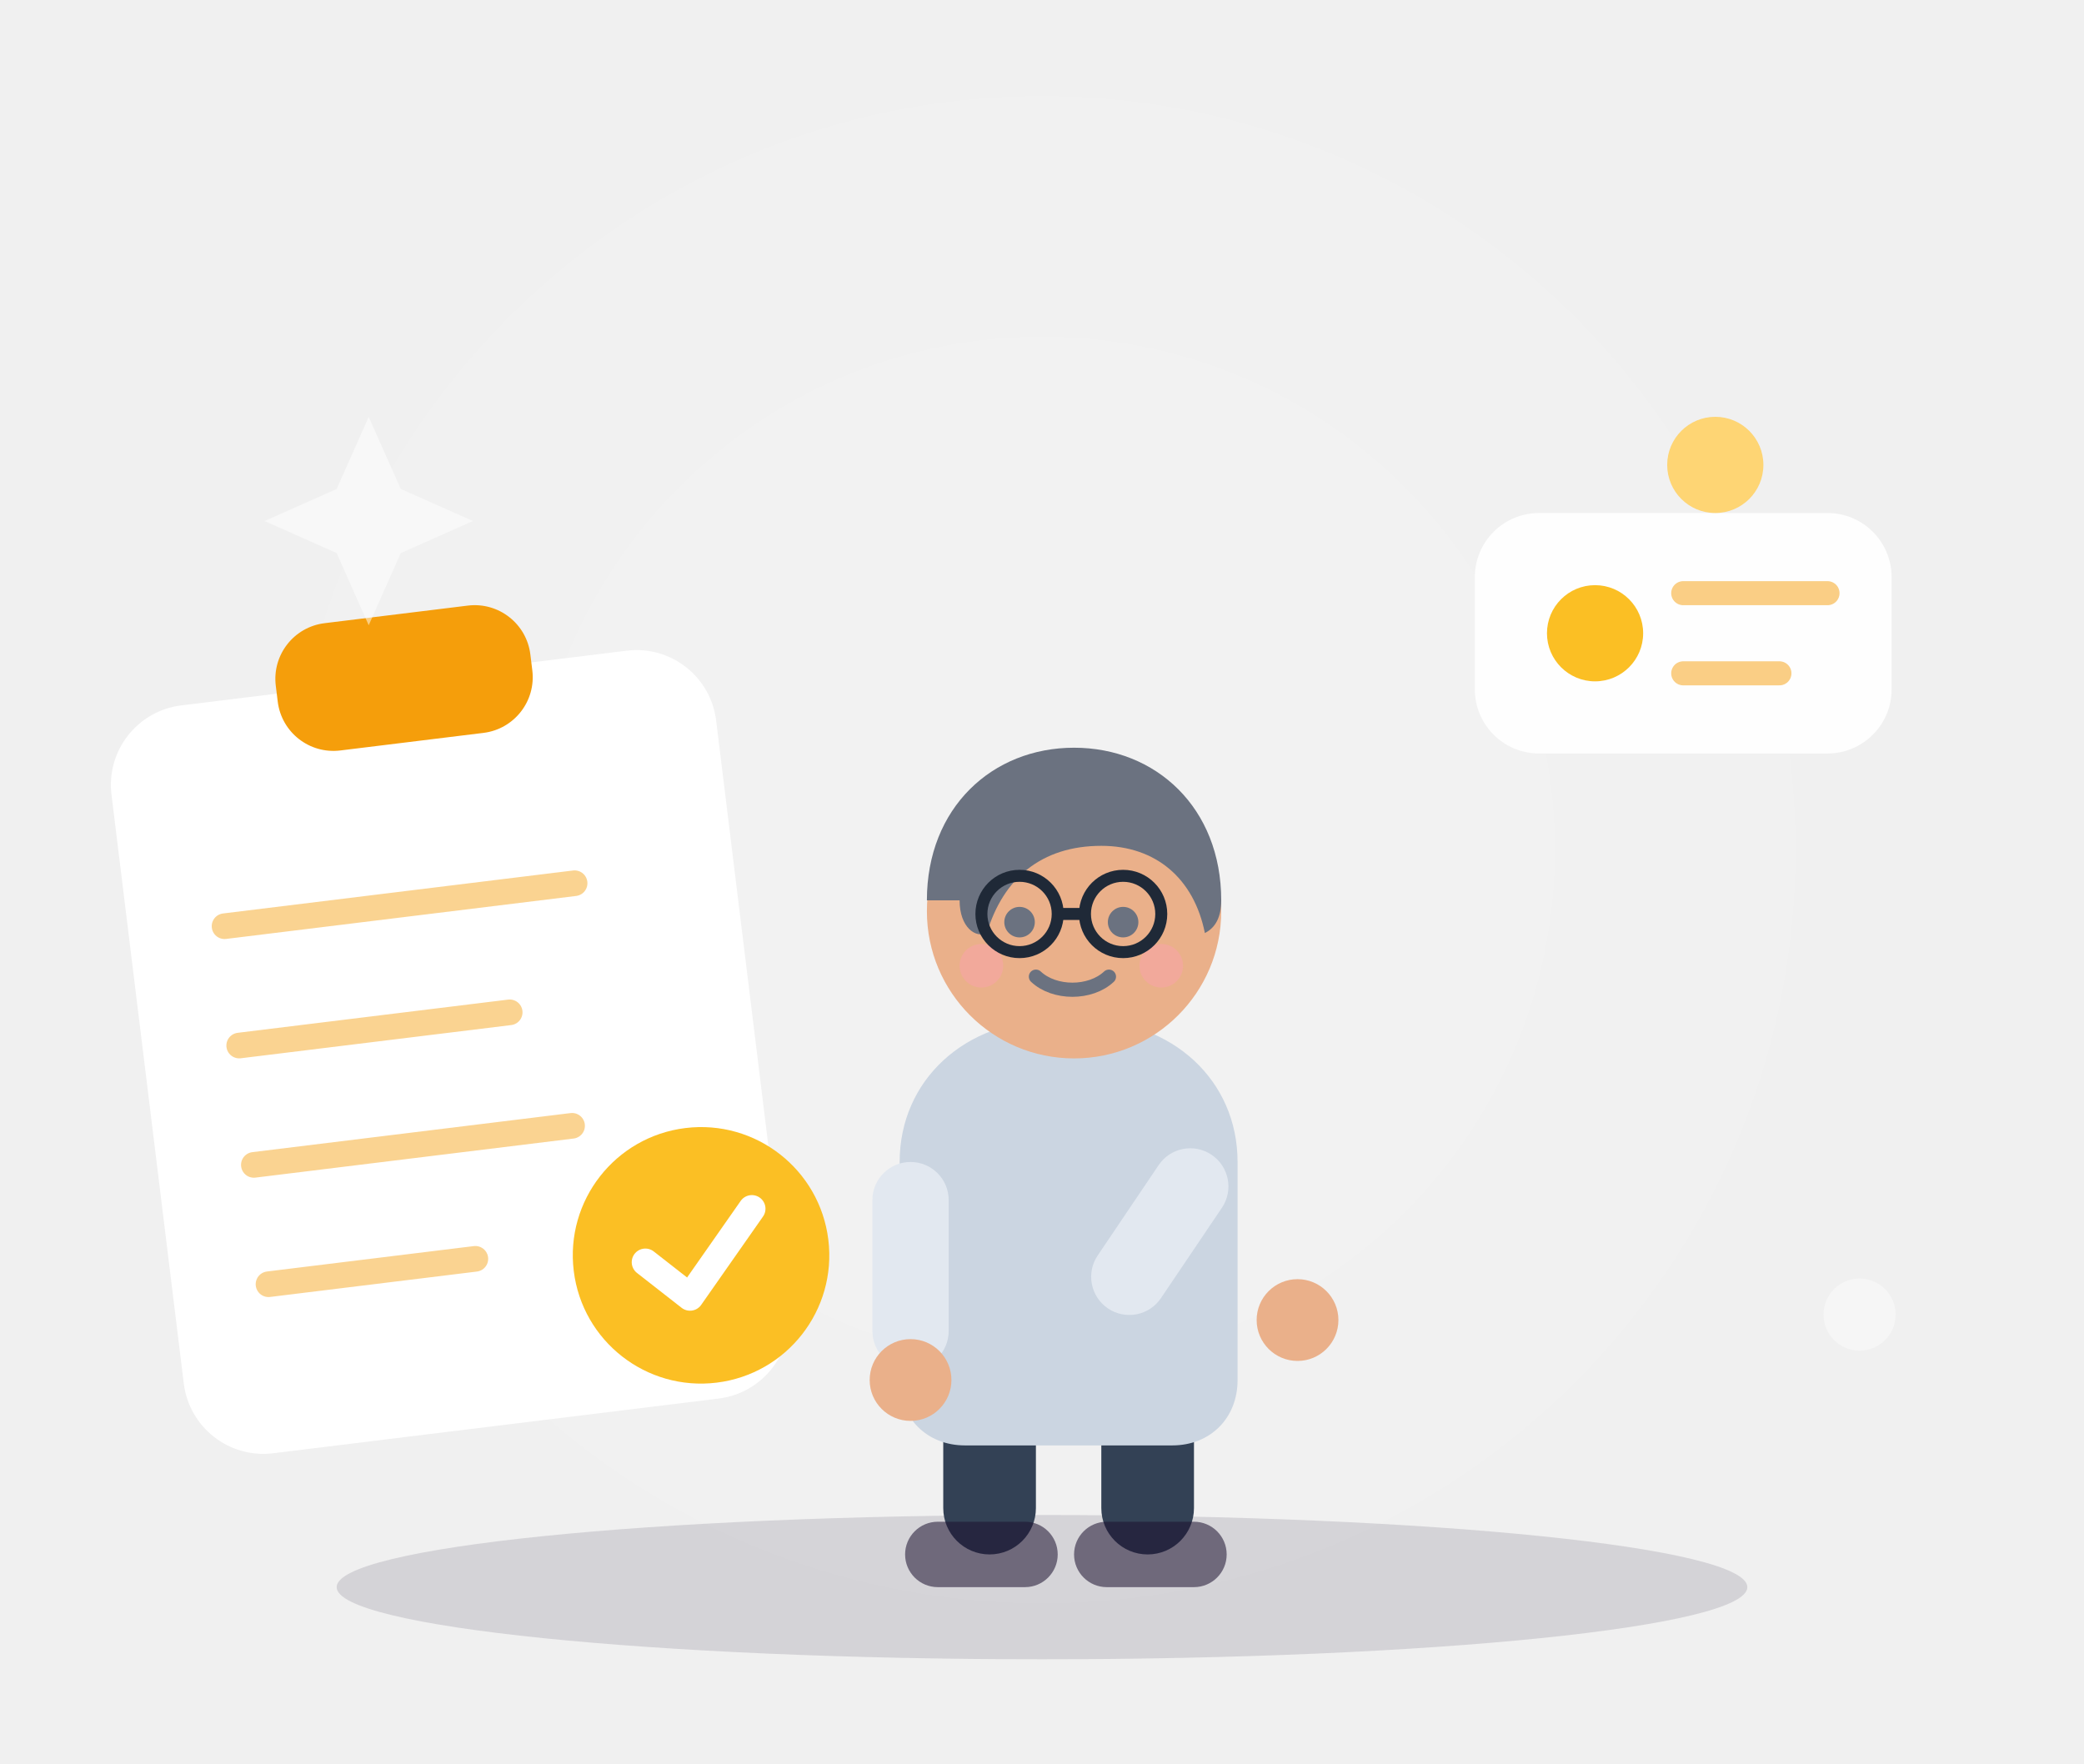
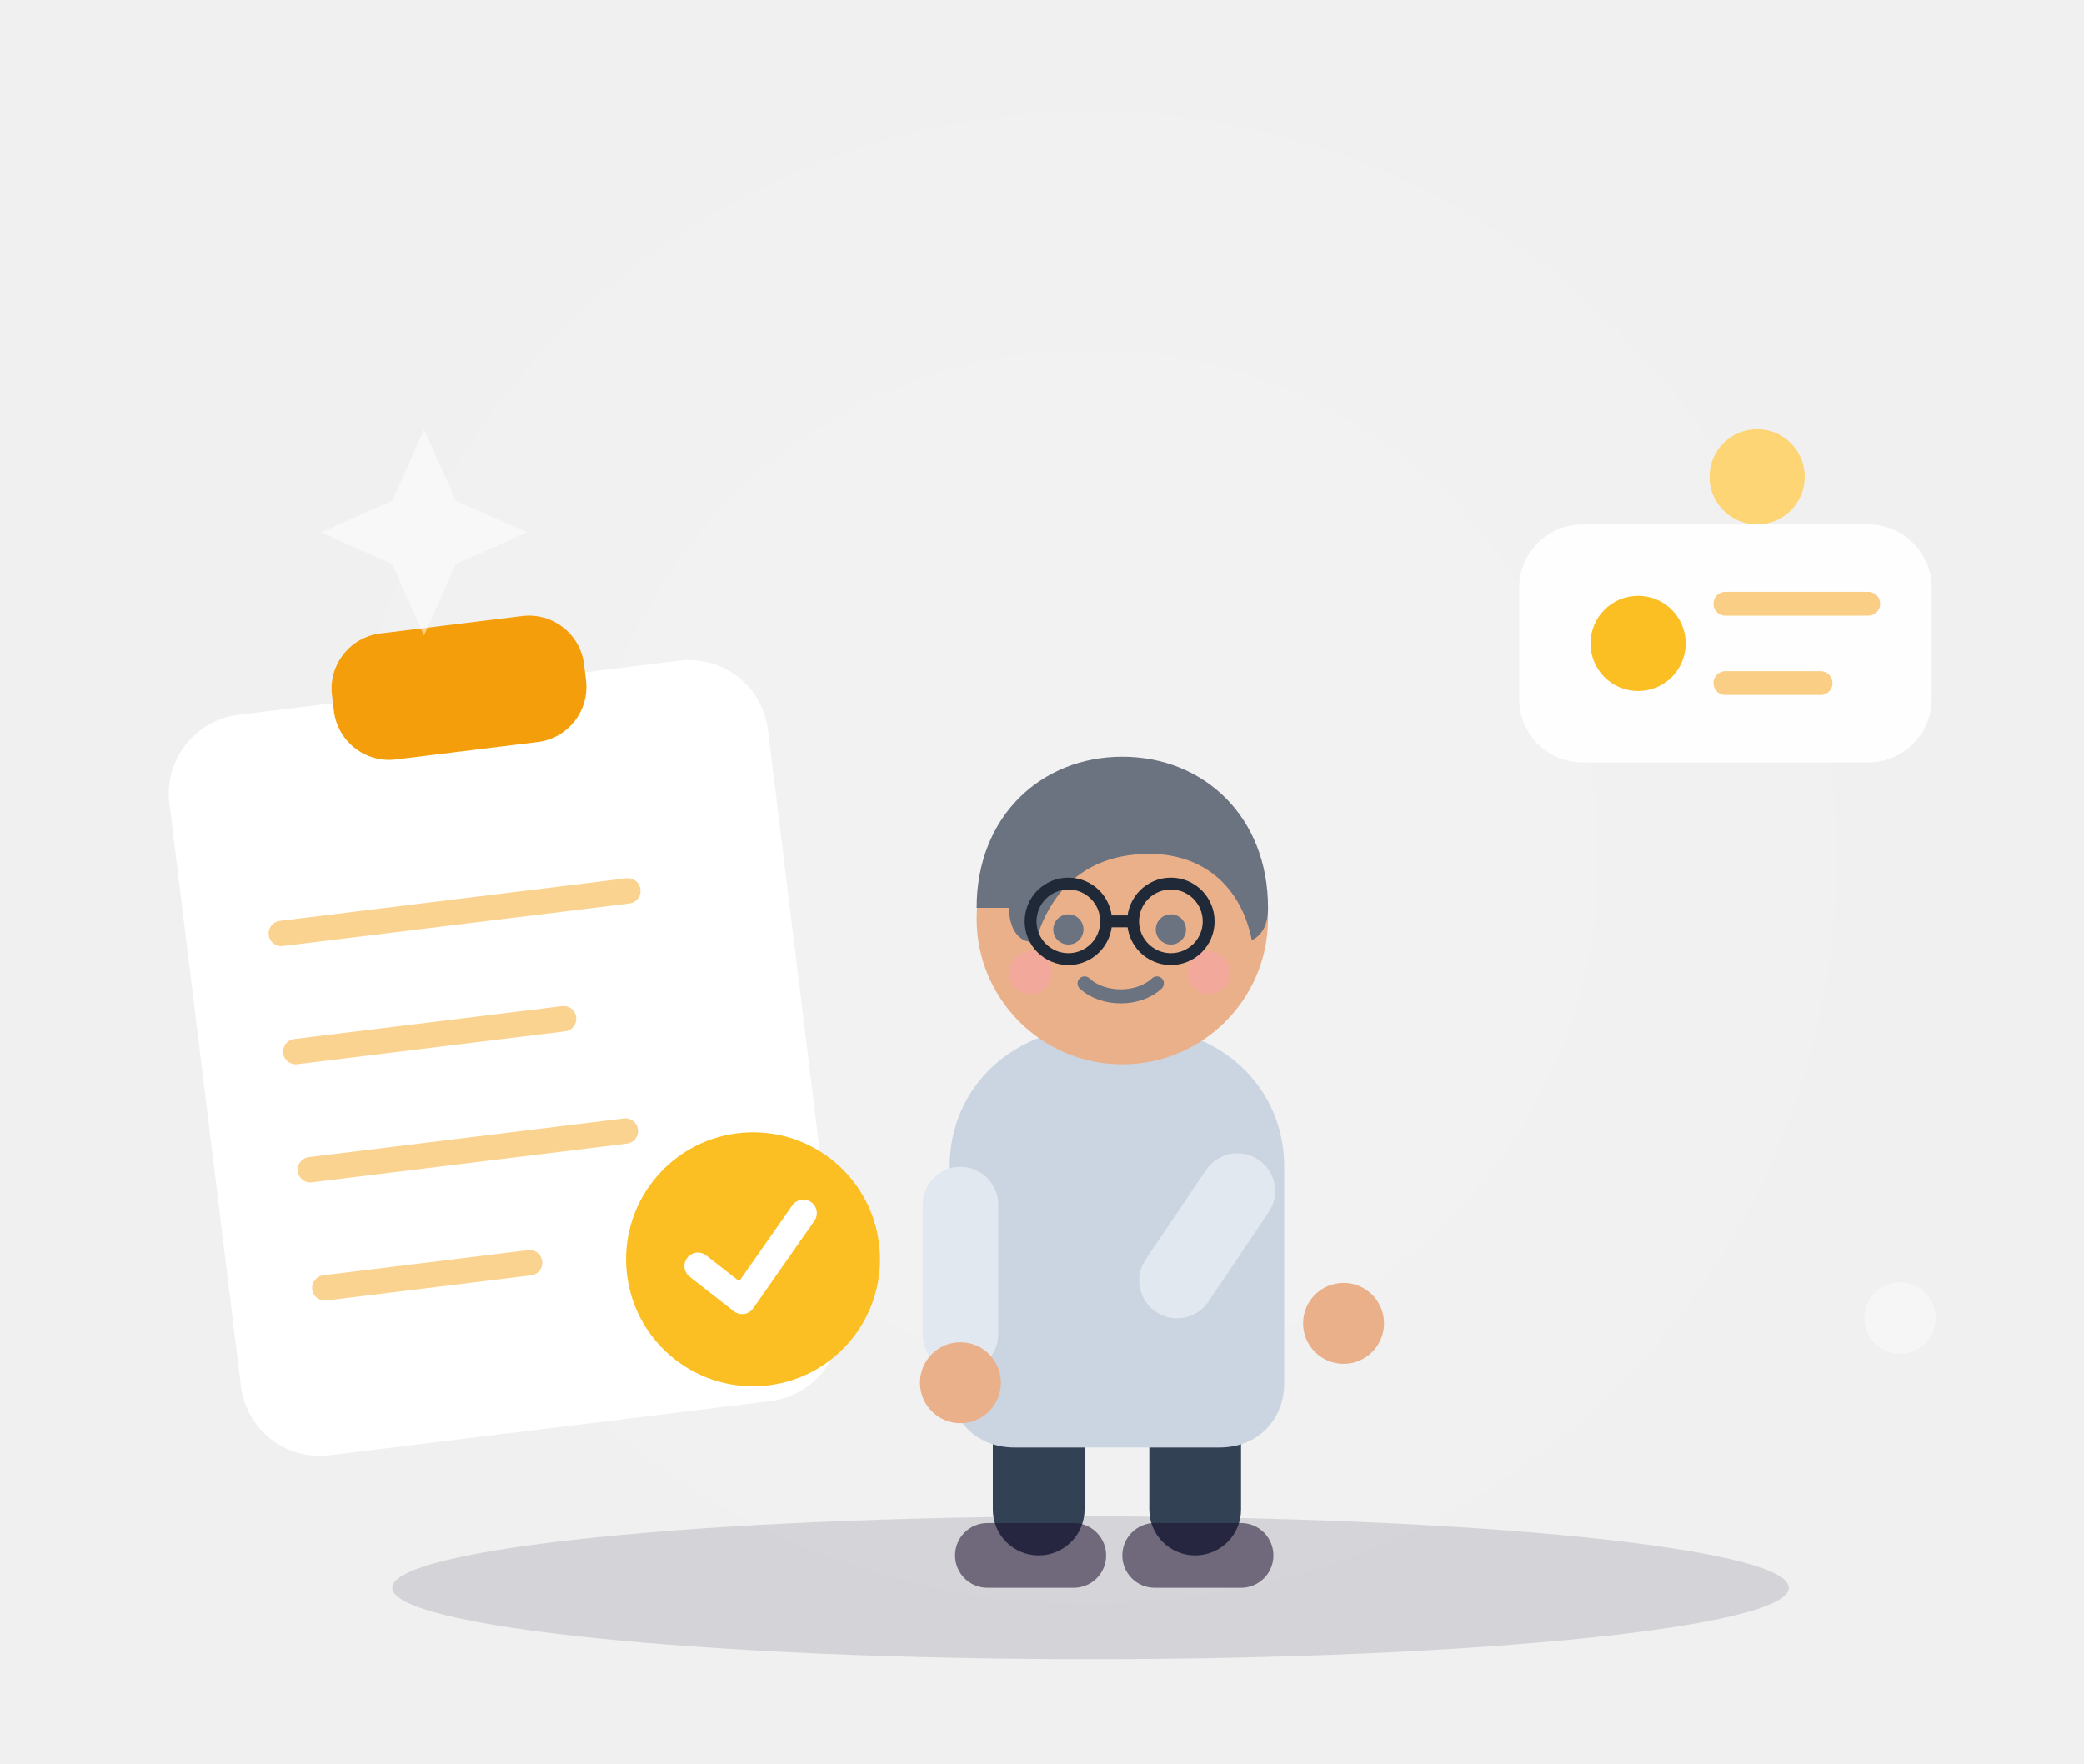
- <svg xmlns="http://www.w3.org/2000/svg" viewBox="0 0 260 220" aria-hidden="true" focusable="false">
-   <circle cx="130" cy="106" r="94" fill="#ffffff" opacity=".10" />
-   <circle cx="130" cy="106" r="64" fill="#ffffff" opacity=".07" />
-   <ellipse cx="130" cy="198" rx="88" ry="9" fill="#1b1030" opacity=".13" />
-   <g transform="rotate(-7 58 130)">
-     <rect x="18" y="84" width="76" height="94" rx="10" fill="#ffffff" />
-     <rect x="40" y="76" width="32" height="16" rx="7" fill="#f59e0b" />
-     <path d="M30 112h44" stroke="#f59e0b" stroke-width="3.2" stroke-linecap="round" opacity="0.45" />
-     <path d="M30 127h34" stroke="#f59e0b" stroke-width="3.2" stroke-linecap="round" opacity="0.45" />
-     <path d="M30 142h40" stroke="#f59e0b" stroke-width="3.2" stroke-linecap="round" opacity="0.45" />
-     <path d="M30 157h26" stroke="#f59e0b" stroke-width="3.2" stroke-linecap="round" opacity="0.45" />
-     <circle cx="84" cy="160" r="16" fill="#fbbf24" />
-     <path d="M77 160l5 5 9-10" stroke="#ffffff" stroke-width="3.4" stroke-linecap="round" stroke-linejoin="round" fill="none" />
+ <svg xmlns="http://www.w3.org/2000/svg" viewBox="0 0 260 220" aria-hidden="true" focusable="false" data-norm="audit">
+   <g transform="translate(7.36 2.06) scale(0.99)">
+     <circle cx="130" cy="106" r="94" fill="#ffffff" opacity=".10" />
+     <circle cx="130" cy="106" r="64" fill="#ffffff" opacity=".07" />
+     <ellipse cx="130" cy="198" rx="88" ry="9" fill="#1b1030" opacity=".13" />
+     <g transform="rotate(-7 58 130)">
+       <rect x="18" y="84" width="76" height="94" rx="10" fill="#ffffff" />
+       <rect x="40" y="76" width="32" height="16" rx="7" fill="#f59e0b" />
+       <path d="M30 112h44" stroke="#f59e0b" stroke-width="3.2" stroke-linecap="round" opacity="0.45" />
+       <path d="M30 127h34" stroke="#f59e0b" stroke-width="3.2" stroke-linecap="round" opacity="0.45" />
+       <path d="M30 142h40" stroke="#f59e0b" stroke-width="3.2" stroke-linecap="round" opacity="0.45" />
+       <path d="M30 157h26" stroke="#f59e0b" stroke-width="3.2" stroke-linecap="round" opacity="0.45" />
+       <circle cx="84" cy="160" r="16" fill="#fbbf24" />
+       <path d="M77 160l5 5 9-10" stroke="#ffffff" stroke-width="3.4" stroke-linecap="round" stroke-linejoin="round" fill="none" />
+     </g>
+     <g transform="translate(134 198) scale(0.68) translate(-134 -198)">
+       <rect x="110" y="158" width="17" height="34" rx="8.5" fill="#334155" />
+       <rect x="139" y="158" width="17" height="34" rx="8.5" fill="#334155" />
+       <rect x="103" y="186" width="28" height="12" rx="6" fill="#1b1030" opacity=".55" />
+       <rect x="134" y="186" width="28" height="12" rx="6" fill="#1b1030" opacity=".55" />
+       <path d="M124 92h20v12a10 10 0 0 1-20 0z" fill="#d99e78" />
+       <path d="M102 120c0-15 12-26 28-26h6c16 0 28 11 28 26v40c0 7-5 12-12 12h-38c-7 0-12-5-12-12z" fill="#cbd5e1" />
+       <rect x="97" y="120" width="14" height="38" rx="7" fill="#e2e8f0" />
+       <circle cx="104" cy="160" r="7.5" fill="#eab08a" />
+       <rect x="150" y="118" width="14" height="34" rx="7" fill="#e2e8f0" transform="rotate(34 157 122)" />
+       <circle cx="175" cy="149" r="7.5" fill="#eab08a" />
+       <circle cx="134" cy="74" r="27" fill="#eab08a" />
+       <path d="M107 72c0-17 12-28 27-28s27 11 27 28c0 3-1 5-3 6-2-10-9-16-19-16-11 0-18 6-21 16-2 1-5-1-5-6z" fill="#6b7280" />
+       <circle cx="124" cy="76" r="2.8" fill="#6b7280" />
+       <circle cx="143" cy="76" r="2.8" fill="#6b7280" />
+       <path d="M127 86c3.4 3.2 10 3.2 13.4 0" stroke="#6b7280" stroke-width="2.6" stroke-linecap="round" fill="none" />
+       <circle cx="117" cy="84" r="4" fill="#ff9db3" opacity=".4" />
+       <circle cx="150" cy="84" r="4" fill="#ff9db3" opacity=".4" />
+       <circle cx="124" cy="74.5" r="7" fill="none" stroke="#1f2937" stroke-width="2.2" />
+       <circle cx="143" cy="74.5" r="7" fill="none" stroke="#1f2937" stroke-width="2.2" />
+       <path d="M131.2 74.5h4.6" stroke="#1f2937" stroke-width="2.2" stroke-linecap="round" />
+     </g>
+     <g>
+       <rect x="184" y="64" width="52" height="30" rx="8" fill="#ffffff" opacity=".9" />
+       <circle cx="199" cy="79" r="6" fill="#fbbf24" />
+       <path d="M210 74h18M210 84h12" stroke="#f59e0b" stroke-width="3" stroke-linecap="round" opacity=".5" />
+     </g>
+     <path d="M46 52l4 9 9 4-9 4-4 9-4-9-9-4 9-4z" fill="#ffffff" opacity=".5" />
+     <circle cx="232" cy="164" r="4.5" fill="#ffffff" opacity=".38" />
+     <circle cx="214" cy="58" r="6" fill="#ffd166" opacity=".9" />
  </g>
-   <g transform="translate(134 198) scale(0.68) translate(-134 -198)">
-     <rect x="110" y="158" width="17" height="34" rx="8.5" fill="#334155" />
-     <rect x="139" y="158" width="17" height="34" rx="8.5" fill="#334155" />
-     <rect x="103" y="186" width="28" height="12" rx="6" fill="#1b1030" opacity=".55" />
-     <rect x="134" y="186" width="28" height="12" rx="6" fill="#1b1030" opacity=".55" />
-     <path d="M124 92h20v12a10 10 0 0 1-20 0z" fill="#d99e78" />
-     <path d="M102 120c0-15 12-26 28-26h6c16 0 28 11 28 26v40c0 7-5 12-12 12h-38c-7 0-12-5-12-12z" fill="#cbd5e1" />
-     <rect x="97" y="120" width="14" height="38" rx="7" fill="#e2e8f0" />
-     <circle cx="104" cy="160" r="7.5" fill="#eab08a" />
-     <rect x="150" y="118" width="14" height="34" rx="7" fill="#e2e8f0" transform="rotate(34 157 122)" />
-     <circle cx="175" cy="149" r="7.5" fill="#eab08a" />
-     <circle cx="134" cy="74" r="27" fill="#eab08a" />
-     <path d="M107 72c0-17 12-28 27-28s27 11 27 28c0 3-1 5-3 6-2-10-9-16-19-16-11 0-18 6-21 16-2 1-5-1-5-6z" fill="#6b7280" />
-     <circle cx="124" cy="76" r="2.8" fill="#6b7280" />
-     <circle cx="143" cy="76" r="2.8" fill="#6b7280" />
-     <path d="M127 86c3.4 3.2 10 3.2 13.4 0" stroke="#6b7280" stroke-width="2.6" stroke-linecap="round" fill="none" />
-     <circle cx="117" cy="84" r="4" fill="#ff9db3" opacity=".4" />
-     <circle cx="150" cy="84" r="4" fill="#ff9db3" opacity=".4" />
-     <circle cx="124" cy="74.5" r="7" fill="none" stroke="#1f2937" stroke-width="2.2" />
-     <circle cx="143" cy="74.5" r="7" fill="none" stroke="#1f2937" stroke-width="2.2" />
-     <path d="M131.2 74.5h4.6" stroke="#1f2937" stroke-width="2.2" stroke-linecap="round" />
-   </g>
-   <g>
-     <rect x="184" y="64" width="52" height="30" rx="8" fill="#ffffff" opacity=".9" />
-     <circle cx="199" cy="79" r="6" fill="#fbbf24" />
-     <path d="M210 74h18M210 84h12" stroke="#f59e0b" stroke-width="3" stroke-linecap="round" opacity=".5" />
-   </g>
-   <path d="M46 52l4 9 9 4-9 4-4 9-4-9-9-4 9-4z" fill="#ffffff" opacity=".5" />
-   <circle cx="232" cy="164" r="4.5" fill="#ffffff" opacity=".38" />
-   <circle cx="214" cy="58" r="6" fill="#ffd166" opacity=".9" />
</svg>
